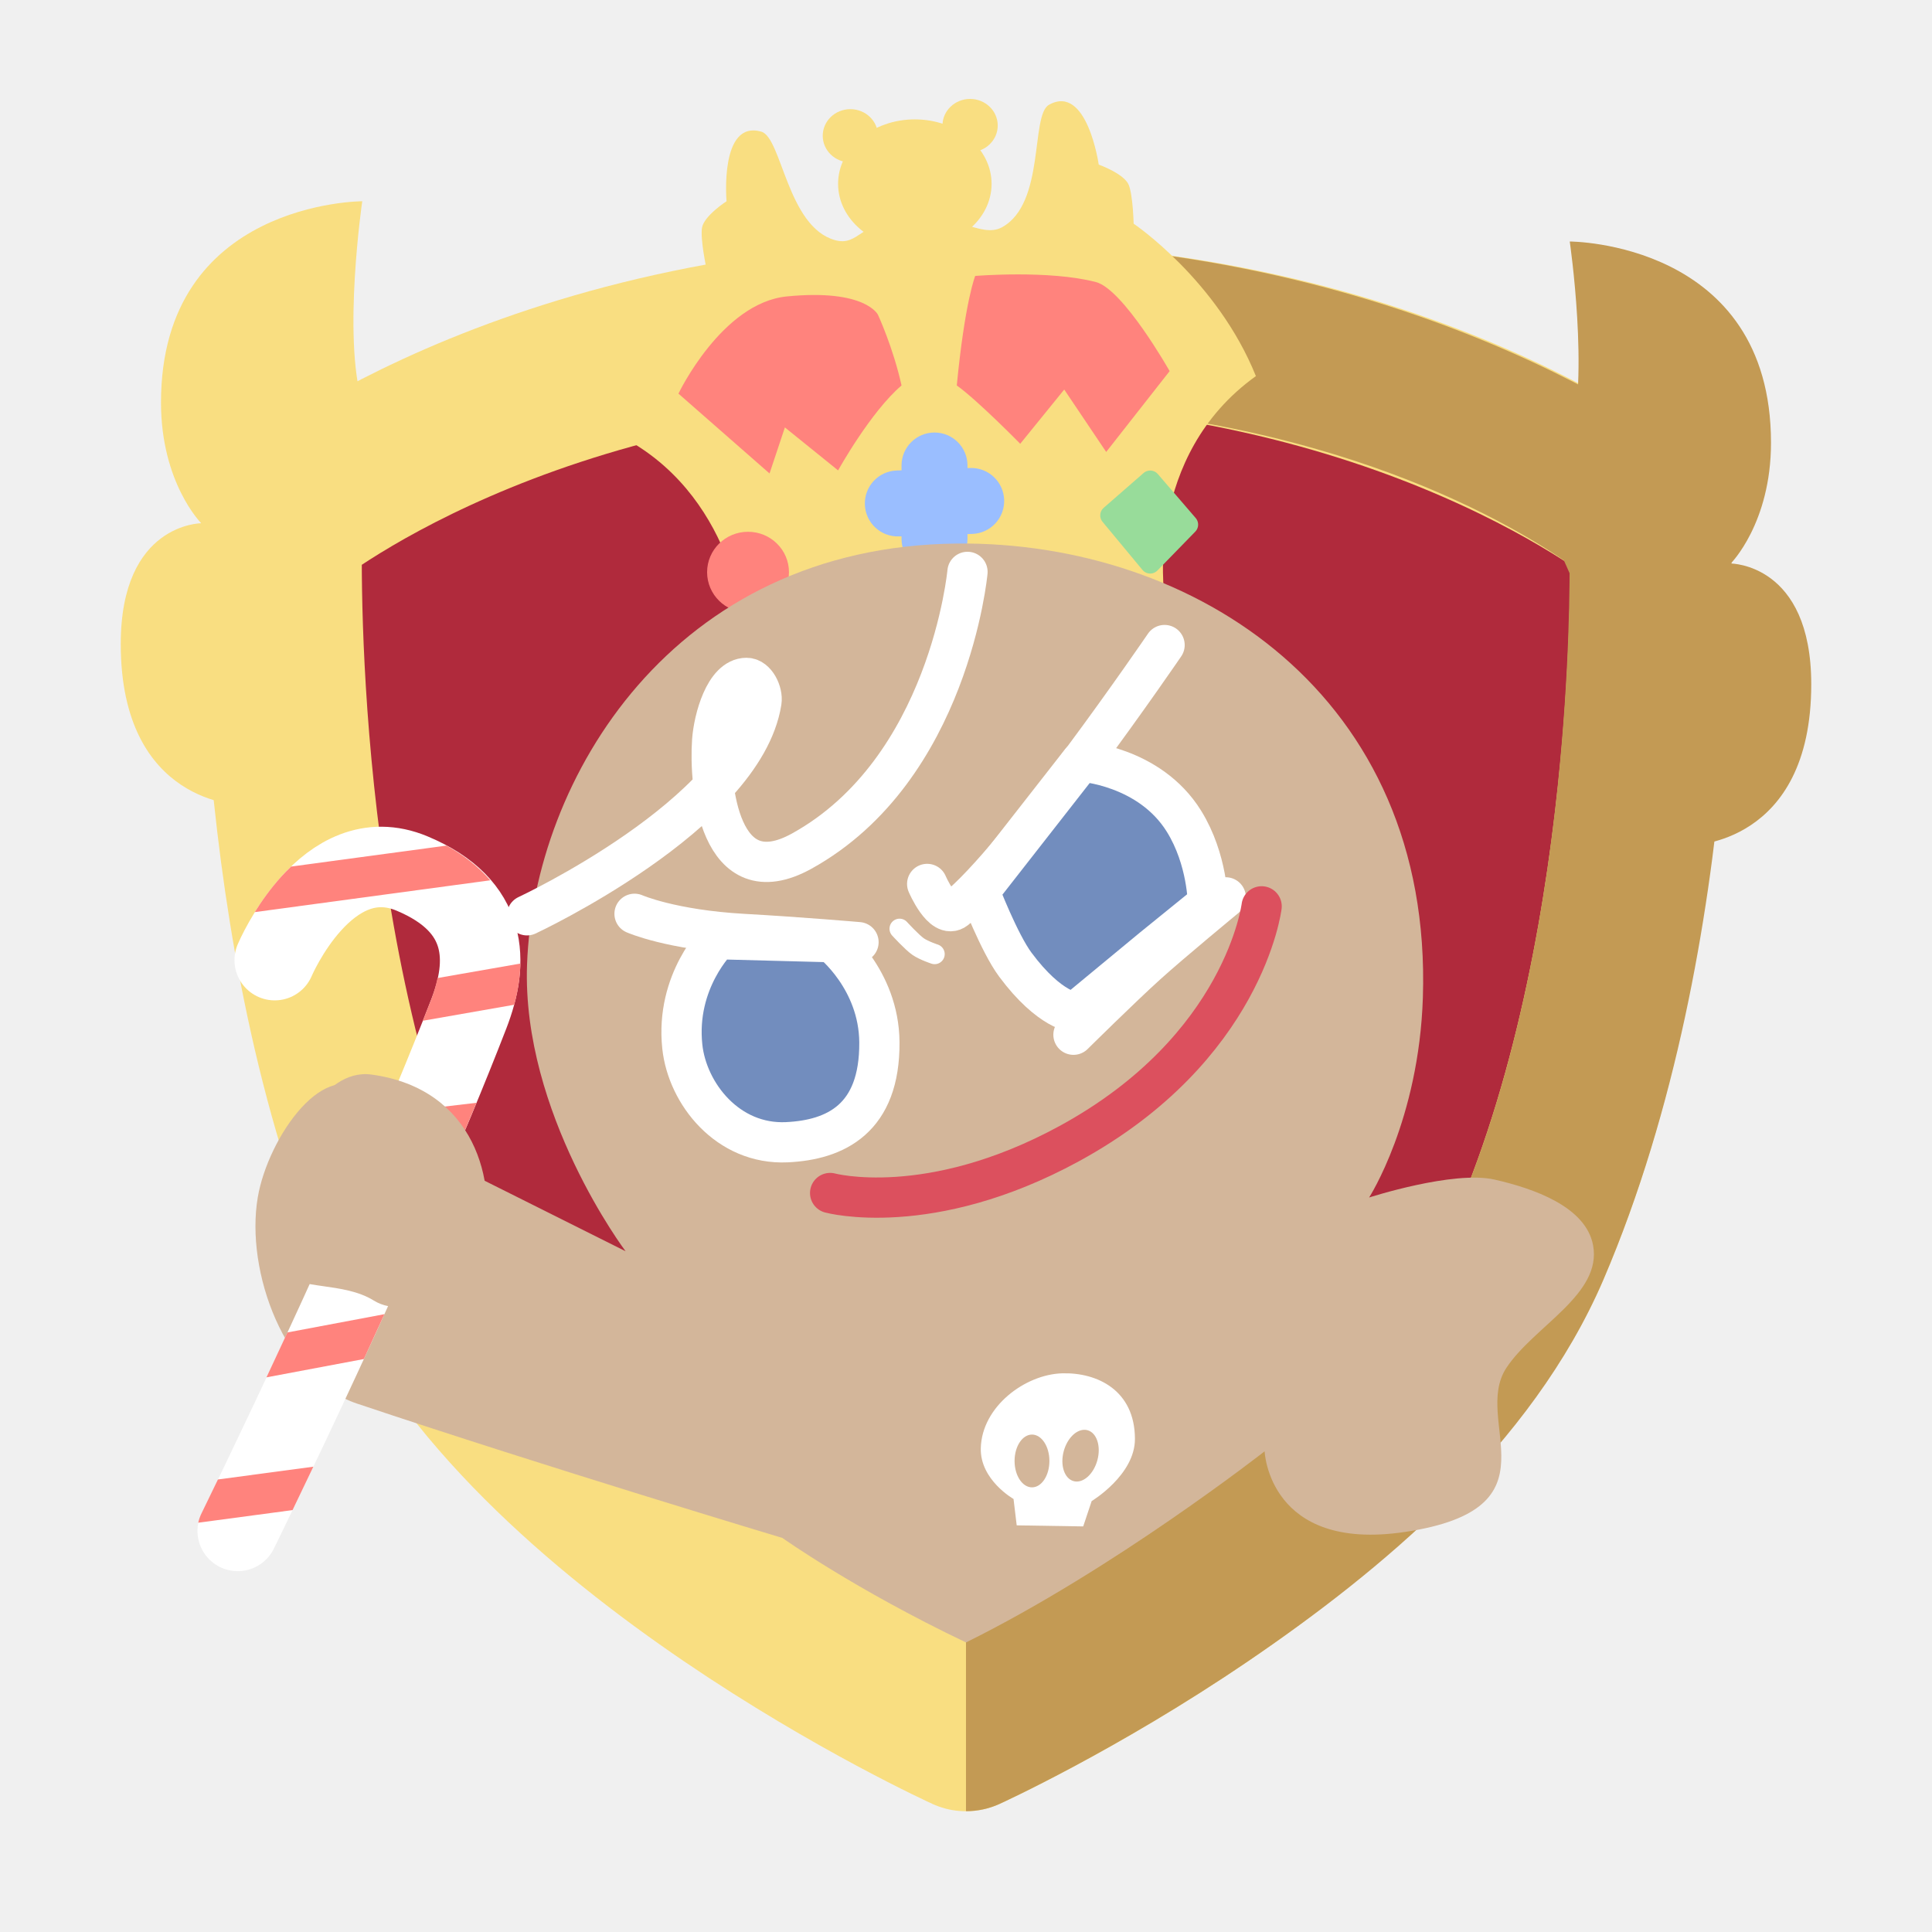
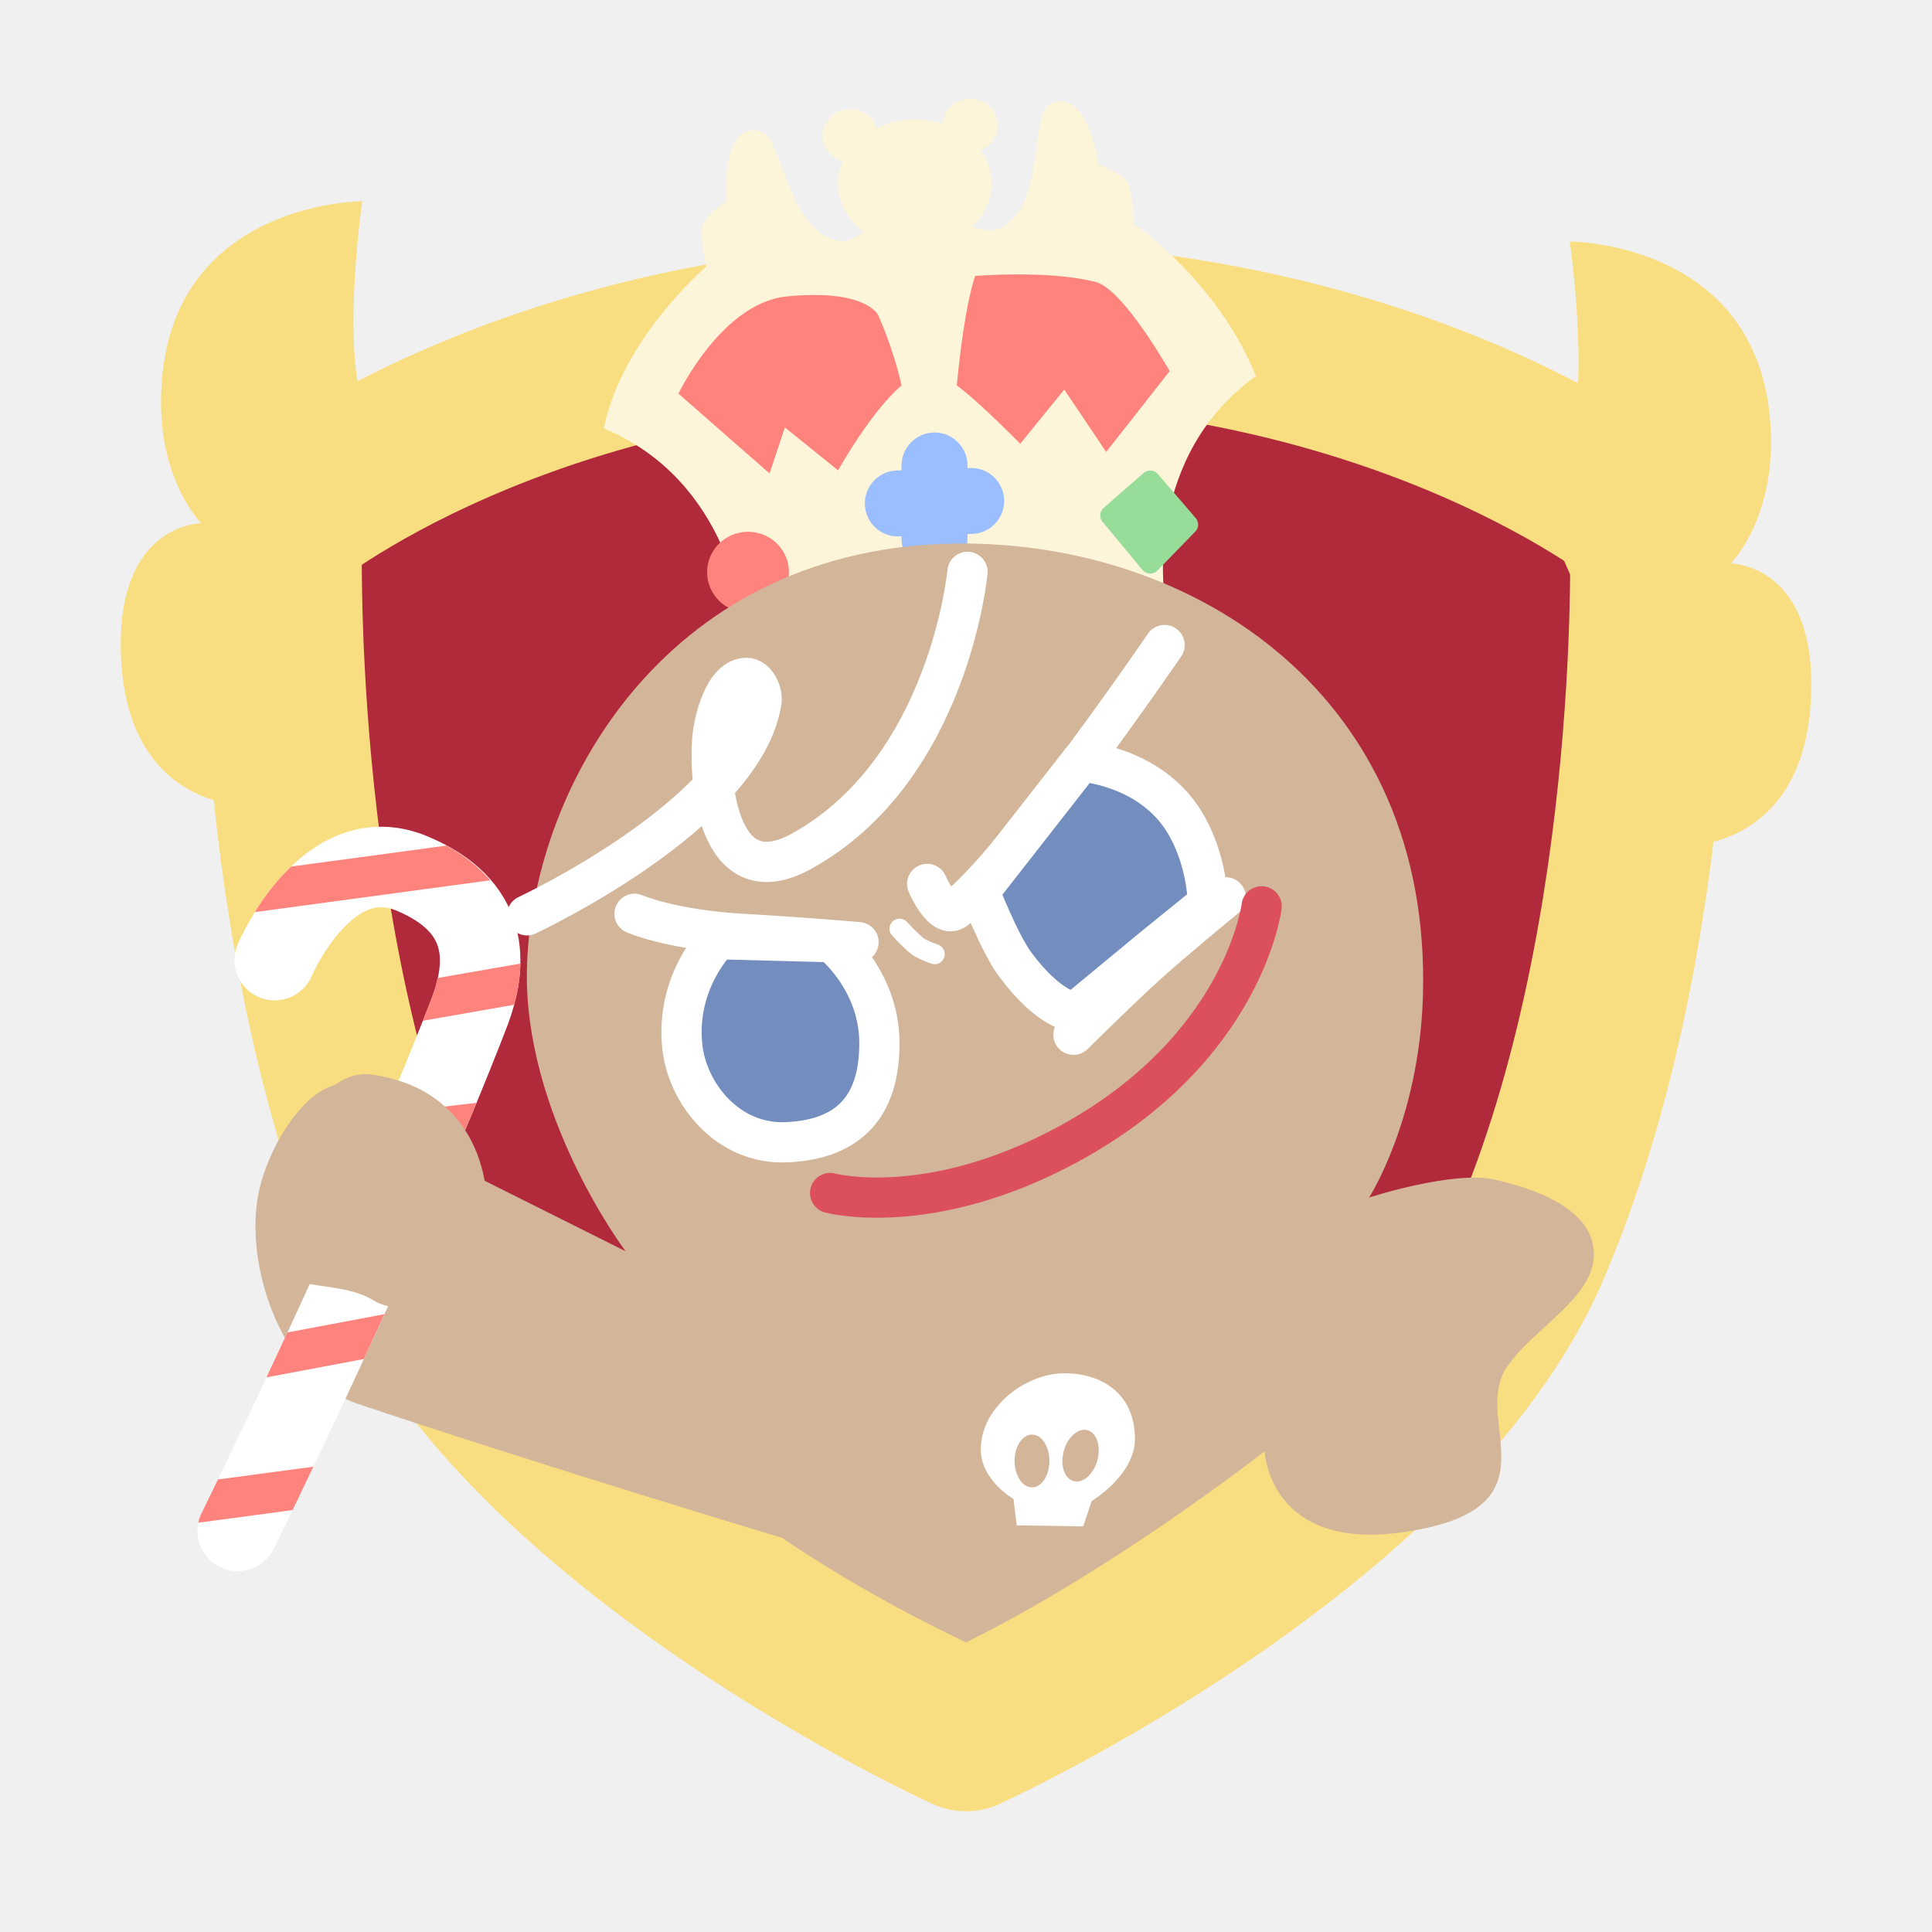
<svg xmlns="http://www.w3.org/2000/svg" width="192" height="192" version="1.1" viewBox="0 0 192 192">
  <path d="m28 52s24-20 68-20 68 20 68 20 1.463 40.587-12 72c-12 28-56 48-56 48s-44-20-56-48c-13.463-31.413-12-72-12-72z" style="fill:#b02a3c;stroke-linecap:round;stroke-linejoin:round;stroke-width:16;stroke:#f9de81" />
-   <path d="m96 24v16c34.024 0 53.683 11.671 59.988 16.086 1e-3 8.826-0.716 39.969-11.342 64.764-4.877 11.38-17.743 22.942-29.645 31.035-8.959 6.092-15.537 9.46-19.002 11.16v16.947a8.001 8.001 0 0 0 3.311-0.709s11.589-5.261 24.688-14.168c13.098-8.907 28.233-21.345 35.355-37.965 14.528-33.899 12.641-75.439 12.641-75.439a8.001 8.001 0 0 0-2.873-5.857s-26.697-21.854-73.121-21.854z" style="fill:#c39a54;paint-order:stroke fill markers" />
-   <path d="m60 42.576c1.837-8.98 10.169-16.068 10.169-16.068s-0.579-2.756-0.407-3.864c0.184-1.185 2.441-2.644 2.441-2.644s-0.717-8.119 3.458-6.915c2.038 0.588 2.577 9.454 7.322 10.78 2.367 0.661 2.583-1.95 7.119-2.237 1.861 10.072 4.475 38.441 4.475 38.441l-20.746 1.627s-1.18-13.901-13.831-19.119z" style="fill:#f9de81" />
-   <path d="m124.81 37.377c-3.842-9.542-12.15-15.148-12.15-15.148s-0.066-2.815-0.488-3.855c-0.451-1.112-2.981-2.016-2.981-2.016s-1.158-8.068-4.947-5.942c-1.85 1.038-0.347 9.793-4.663 12.168-2.153 1.185-4.994-1.715-9.476-0.957 0.491 10.23 4.475 38.441 4.475 38.441l21.137-0.917s-2.03-13.802 9.093-21.774z" style="fill:#f9de81" />
-   <ellipse cx="90.915" cy="18.271" rx="7.627" ry="6.407" style="fill:#f9de81;paint-order:stroke fill markers" />
-   <ellipse cx="84.508" cy="13.492" rx="2.746" ry="2.644" style="fill:#f9de81;paint-order:stroke fill markers" />
-   <ellipse cx="96.407" cy="12.475" rx="2.746" ry="2.644" style="fill:#f9de81;paint-order:stroke fill markers" />
+   <path d="m60 42.576c1.837-8.98 10.169-16.068 10.169-16.068s-0.579-2.756-0.407-3.864c0.184-1.185 2.441-2.644 2.441-2.644s-0.717-8.119 3.458-6.915c2.038 0.588 2.577 9.454 7.322 10.78 2.367 0.661 2.583-1.95 7.119-2.237 1.861 10.072 4.475 38.441 4.475 38.441l-20.746 1.627s-1.18-13.901-13.831-19.119z" style="fill:#fdf5d9" />
+   <path d="m124.81 37.377c-3.842-9.542-12.15-15.148-12.15-15.148s-0.066-2.815-0.488-3.855c-0.451-1.112-2.981-2.016-2.981-2.016s-1.158-8.068-4.947-5.942c-1.85 1.038-0.347 9.793-4.663 12.168-2.153 1.185-4.994-1.715-9.476-0.957 0.491 10.23 4.475 38.441 4.475 38.441l21.137-0.917s-2.03-13.802 9.093-21.774z" style="fill:#fdf5d9" />
+   <ellipse cx="90.915" cy="18.271" rx="7.627" ry="6.407" style="fill:#fdf5d9;paint-order:stroke fill markers" />
+   <ellipse cx="84.508" cy="13.492" rx="2.746" ry="2.644" style="fill:#fdf5d9;paint-order:stroke fill markers" />
+   <ellipse cx="96.407" cy="12.475" rx="2.746" ry="2.644" style="fill:#fdf5d9;paint-order:stroke fill markers" />
  <path d="m67.424 39.119s4.301-9.025 10.78-9.661c7.846-0.771 9.051 1.831 9.051 1.831s1.511 3.261 2.339 7.017c-3.102 2.654-6.305 8.441-6.305 8.441l-5.288-4.271-1.525 4.576z" style="fill:#ff837d" />
  <path d="m96.915 27.424s-1.019 2.495-1.831 10.881c2.079 1.487 6.305 5.797 6.305 5.797l4.373-5.39 4.17 6.203 6.305-8.034s-4.598-8.135-7.322-8.848c-4.665-1.221-12-0.61-12-0.61z" style="fill:#ff837d" />
  <ellipse cx="74.339" cy="56.864" rx="4.068" ry="4.017" style="fill:#ff837d;paint-order:stroke fill markers" />
  <rect x="89.593" y="42.983" width="6.555" height="13.851" ry="3.277" style="fill:#9abeff;paint-order:stroke fill markers" />
  <rect transform="rotate(88.052)" x="49.759" y="-98.046" width="6.555" height="13.851" ry="3.277" style="fill:#9abeff;paint-order:stroke fill markers" />
  <path d="m110.34 51.22 3.966-3.458 3.763 4.373-3.763 3.864z" style="fill:#98dc9a;stroke-linecap:round;stroke-linejoin:round;stroke-width:2;stroke:#98dc9a" />
  <path d="m46.739 116.63 15.431 7.716s-10.327-13.702-9.793-28.488c0.668-18.502 14.49-41.57 42.733-41.842 23.623-0.228 47.258 15.098 46.294 45.107-0.392 12.193-5.342 19.883-5.342 19.883s8.371-2.709 12.464-1.78c3.826 0.868 9.077 2.671 9.793 6.529 0.907 4.884-5.864 8.024-8.606 12.167-3.53 5.334 5.497 13.986-10.09 16.321-13.548 2.03-13.947-8.012-13.947-8.012s-14.965 11.722-29.675 18.992c-11.033-5.255-18.25-10.386-18.25-10.386s-23.387-7.015-42.287-13.354c-7.133-2.392-11.112-13.096-9.844-20.512 1.015-5.936 6.821-14.36 11.046-10.069 8.242 8.372 10.075 7.731 10.075 7.731z" style="fill:#d3b69a" />
  <path d="m24 80s-12 0-12-16c0-12 8-12 8-12s-4-4-4-12c0-20 20-20 20-20s-1.97 13.493 0 20c0.546 1.805 4 4 4 4z" style="fill:#f9de81" />
-   <path d="m168 84s12 0 12-16c0-12-8-12-8-12s4-4 4-12c0-20-20-20-20-20s1.97 13.493 0 20c-0.546 1.805-4 4-4 4z" style="fill:#c39a54" />
+   <path d="m168 84s12 0 12-16c0-12-8-12-8-12s4-4 4-12c0-20-20-20-20-20s1.97 13.493 0 20c-0.546 1.805-4 4-4 4z" style="fill:#f9de81" />
  <path d="m52.377 90.961s21.509-10.018 23.295-21.218c0.147-0.922-0.551-2.375-1.484-2.374-2.155 0.003-3.259 4.083-3.413 6.232-0.315 4.418 0.685 15.529 8.903 10.98 14.658-8.114 16.47-27.747 16.47-27.747" style="fill:none;stroke-linecap:round;stroke-linejoin:round;stroke-width:4;stroke:#fff" />
  <path d="m63.06 90.813s3.621 1.599 10.832 2.003c5.742 0.321 11.425 0.816 11.425 0.816" style="fill:none;stroke-linecap:round;stroke-linejoin:round;stroke-width:4;stroke:#fff" />
  <path d="m92.142 87.845s1.515 3.549 2.819 2.522c6.138-4.83 20.773-26.263 20.773-26.263" style="fill:none;stroke-linecap:round;stroke-linejoin:round;stroke-width:4;stroke:#fff" />
  <path d="m71.369 93.335s-4.264 4.12-3.561 10.683c0.5 4.664 4.516 9.771 10.386 9.496 4.834-0.226 9.256-2.324 9.199-9.941-0.047-6.263-4.748-9.941-4.748-9.941z" style="fill:#728dbe;stroke-linecap:round;stroke-linejoin:round;stroke-width:4;stroke:#fff" />
  <path d="m97.335 88.587s1.966 5.123 3.561 7.271c3.459 4.658 5.935 4.748 5.935 4.748l7.716-6.38 5.49-4.451s-8e-3 -4.349-2.374-8.161c-3.435-5.534-10.238-5.935-10.238-5.935z" style="fill:#728dbe;stroke-linecap:round;stroke-linejoin:round;stroke-width:4;stroke:#fff" />
  <path d="m106.68 102.83s4.748-4.697 7.271-6.974c2.523-2.277 7.864-6.677 7.864-6.677" style="fill:none;stroke-linecap:round;stroke-linejoin:round;stroke-width:4;stroke:#fff" />
  <path d="m89.397 92.297s1.253 1.372 1.855 1.78 1.632 0.742 1.632 0.742" style="fill:none;stroke-linecap:round;stroke-linejoin:round;stroke-width:2;stroke:#fff" />
  <path d="m82.498 118.56s9.837 2.671 23.74-4.896c17.433-9.488 19.141-23.592 19.141-23.592" style="fill:none;stroke-linecap:round;stroke-width:4;stroke:#dc505e" />
  <path d="m105.55 136.48c-3.661 0.108-7.982 3.292-8.08 7.449-0.074 3.152 3.254 5.037 3.254 5.037l0.315 2.622 6.609 0.105 0.84-2.518s4.314-2.592 4.301-6.189c-0.017-4.833-3.76-6.609-7.238-6.506zm2.228 5.613c0.1 6.5e-4 0.198 0.014 0.293 0.039 0.924 0.25 1.365 1.587 0.984 2.986-0.38 1.397-1.435 2.327-2.357 2.076-0.923-0.25-1.364-1.586-0.984-2.984 0.335-1.232 1.206-2.126 2.064-2.117zm-5.219 0.473c0.956 5.7e-4 1.73 1.175 1.73 2.623 3e-5 1.448-0.775 2.623-1.73 2.623-0.957 1e-3 -1.732-1.174-1.732-2.623-3e-5 -1.449 0.776-2.624 1.732-2.623z" style="fill:#fff" />
  <path d="m23.624 152.14s14.33-29.071 22.967-51.383c1.996-5.157 2.016-10.745-5.638-13.947-8.499-3.556-13.651 8.606-13.651 8.606" style="fill:none;stroke-linecap:round;stroke-linejoin:round;stroke-width:8;stroke:#fff" />
  <path d="m44.375 84.033-15.447 2.086c-0.332 0.322-0.658 0.646-0.953 0.973-1.091 1.205-1.975 2.458-2.656 3.553l23.408-3.162c-1.147-1.316-2.604-2.489-4.352-3.449zm7.342 11.723-8.236 1.441c-0.14 0.663-0.329 1.359-0.621 2.113-0.27 0.699-0.562 1.421-0.844 2.133l9.088-1.592c0.358-1.305 0.587-2.68 0.613-4.096zm-4.361 13.838-9.139 1.078c-0.599 1.414-1.196 2.826-1.809 4.24l9.162-1.08c0.601-1.42 1.205-2.83 1.785-4.238zm-9.156 21.008-9.637 1.815c-0.74 1.6-1.402 3.013-2.082 4.463l9.68-1.822c0.662-1.435 1.346-2.932 2.039-4.455zm-7.059 15.156-9.484 1.27c-0.737 1.52-1.621 3.342-1.621 3.342a4 4 0 0 0-0.336 0.955l9.375-1.254c0.622-1.285 1.143-2.376 2.066-4.312z" style="color-rendering:auto;color:#000000;dominant-baseline:auto;fill:#ff837d;font-feature-settings:normal;font-variant-alternates:normal;font-variant-caps:normal;font-variant-ligatures:normal;font-variant-numeric:normal;font-variant-position:normal;image-rendering:auto;isolation:auto;mix-blend-mode:normal;shape-padding:0;shape-rendering:auto;solid-color:#000000;text-decoration-color:#000000;text-decoration-line:none;text-decoration-style:solid;text-indent:0;text-orientation:mixed;text-transform:none;white-space:normal" />
  <path d="m36.931 106.79c10.363 1.428 12.467 10.757 11.121 16.787-0.921 4.128-7.318 7.895-10.912 5.666-3.012-1.869-7.465-1.024-8.813-2.728-1.661-2.1-1.044-5.119-0.63-7.764 0.78-4.976 4.243-12.648 9.233-11.961z" style="fill:#d3b69a" />
</svg>
